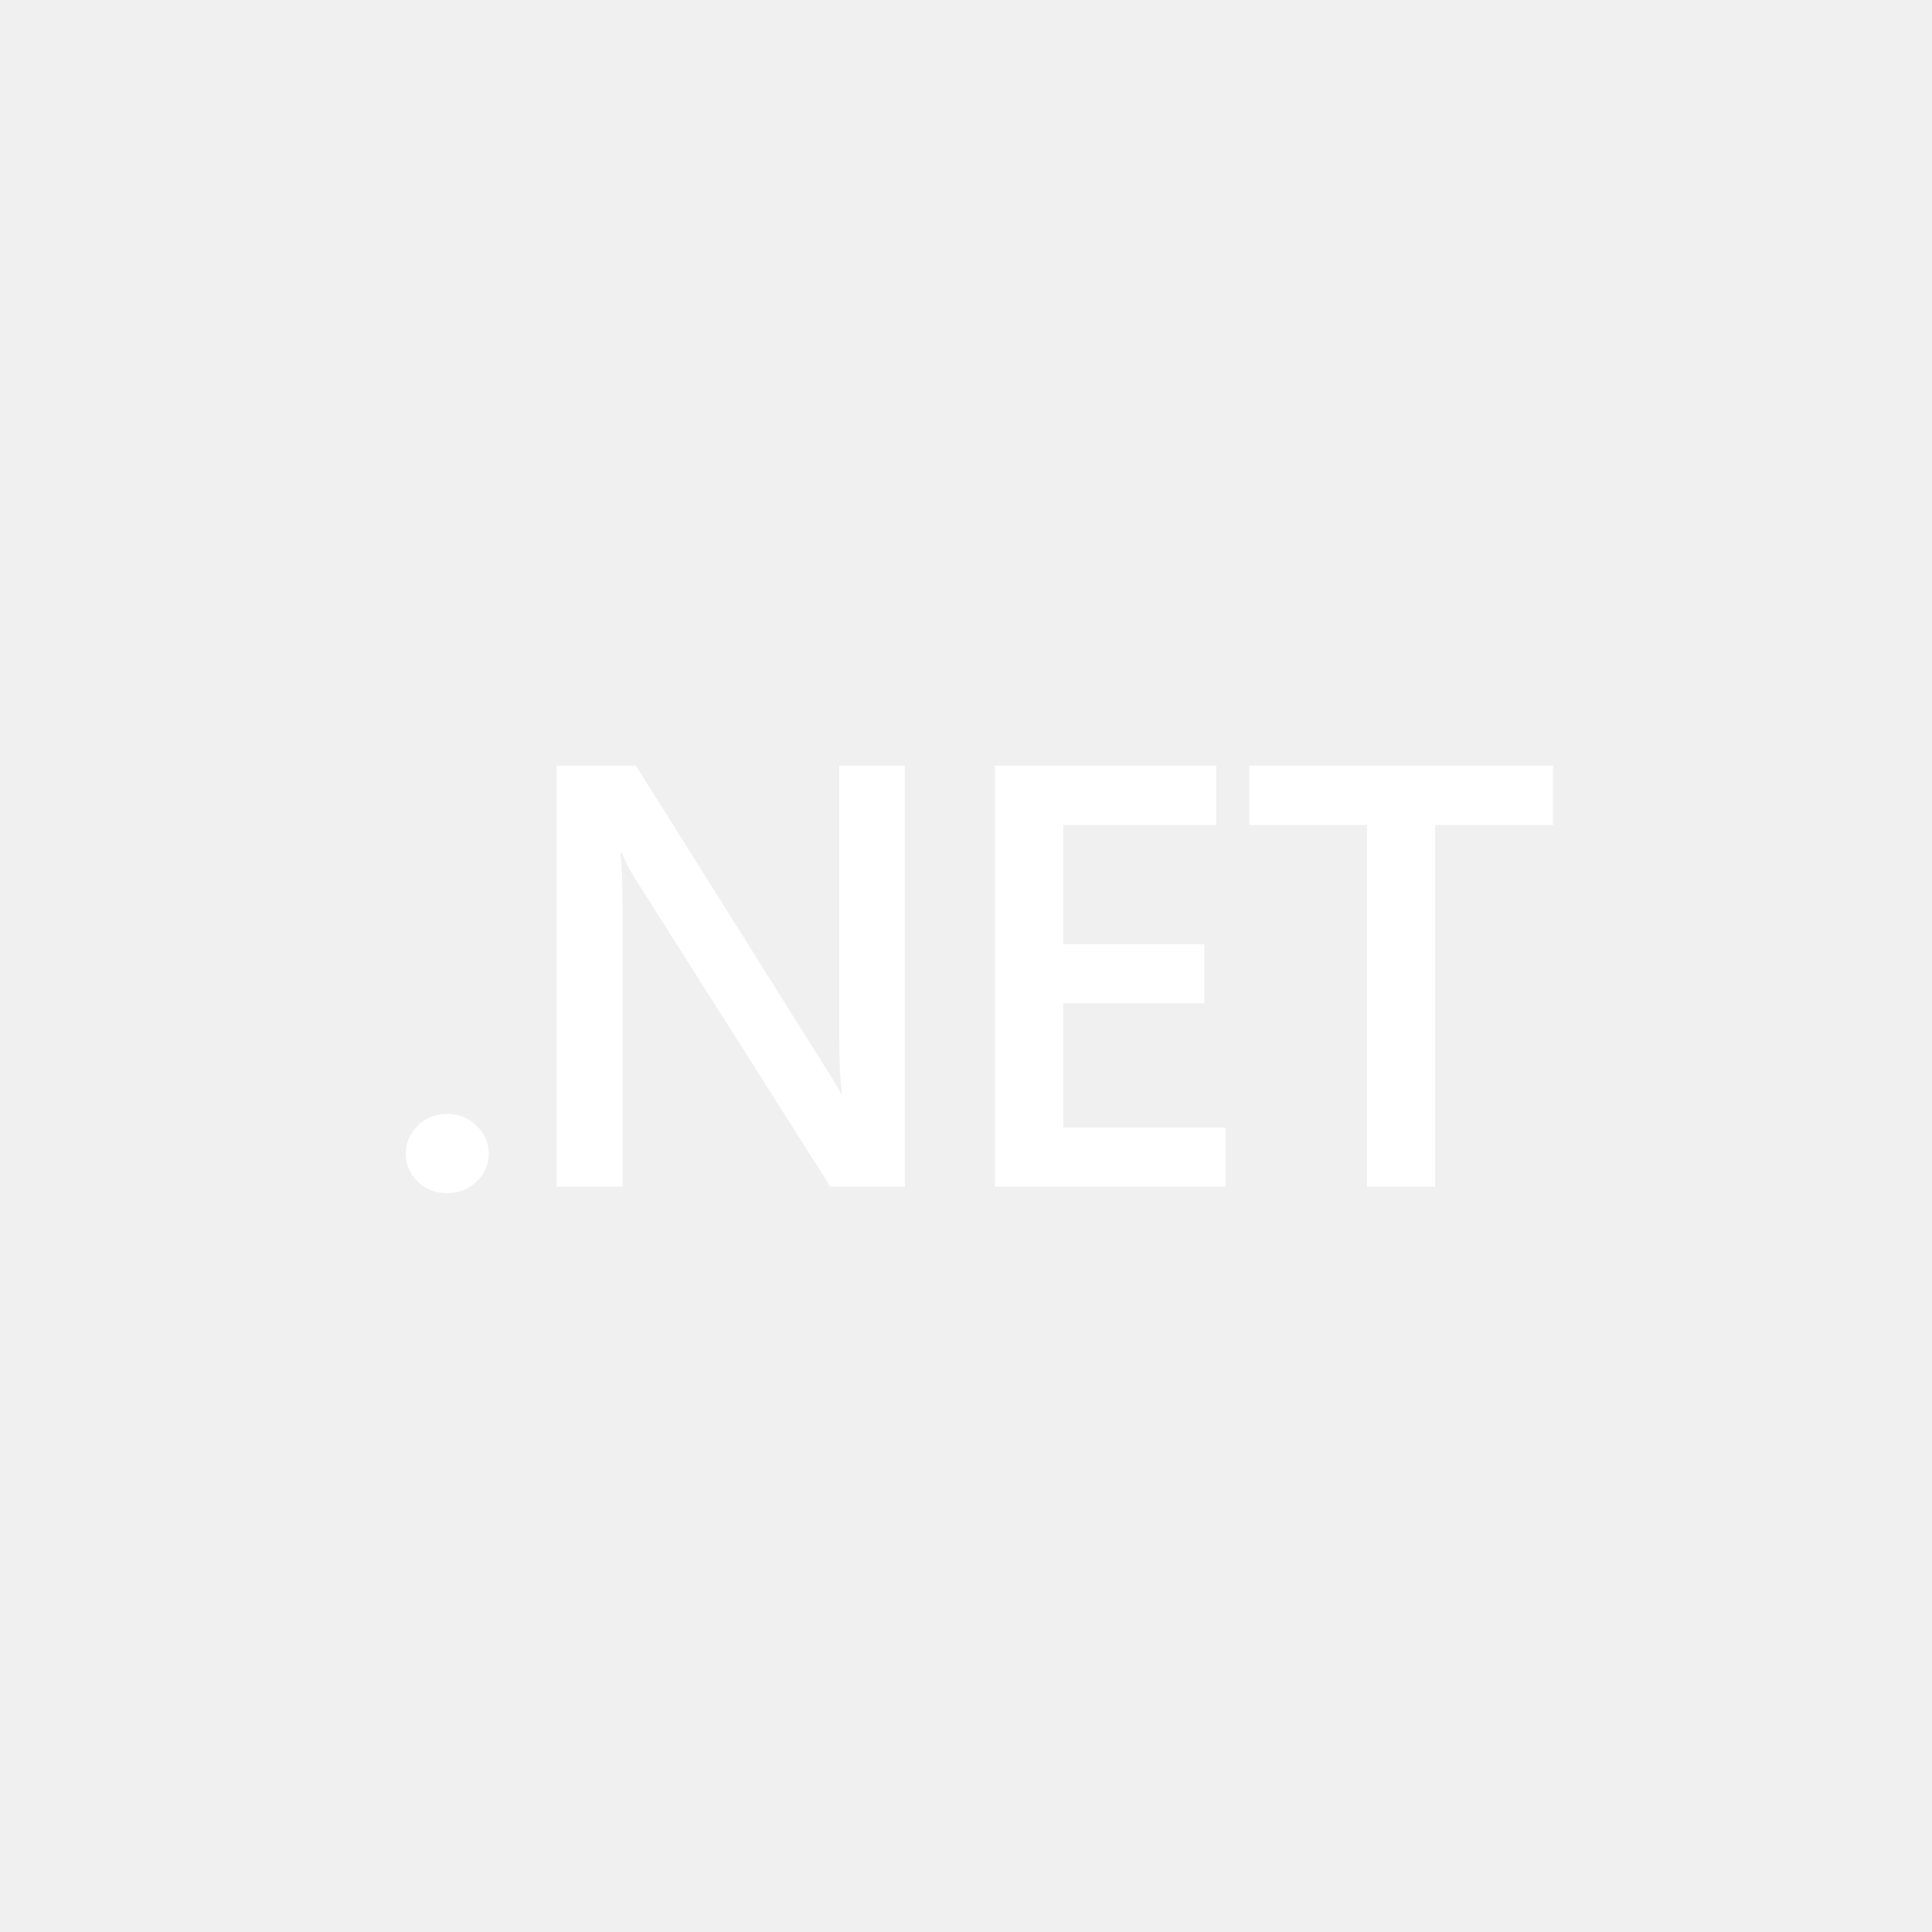
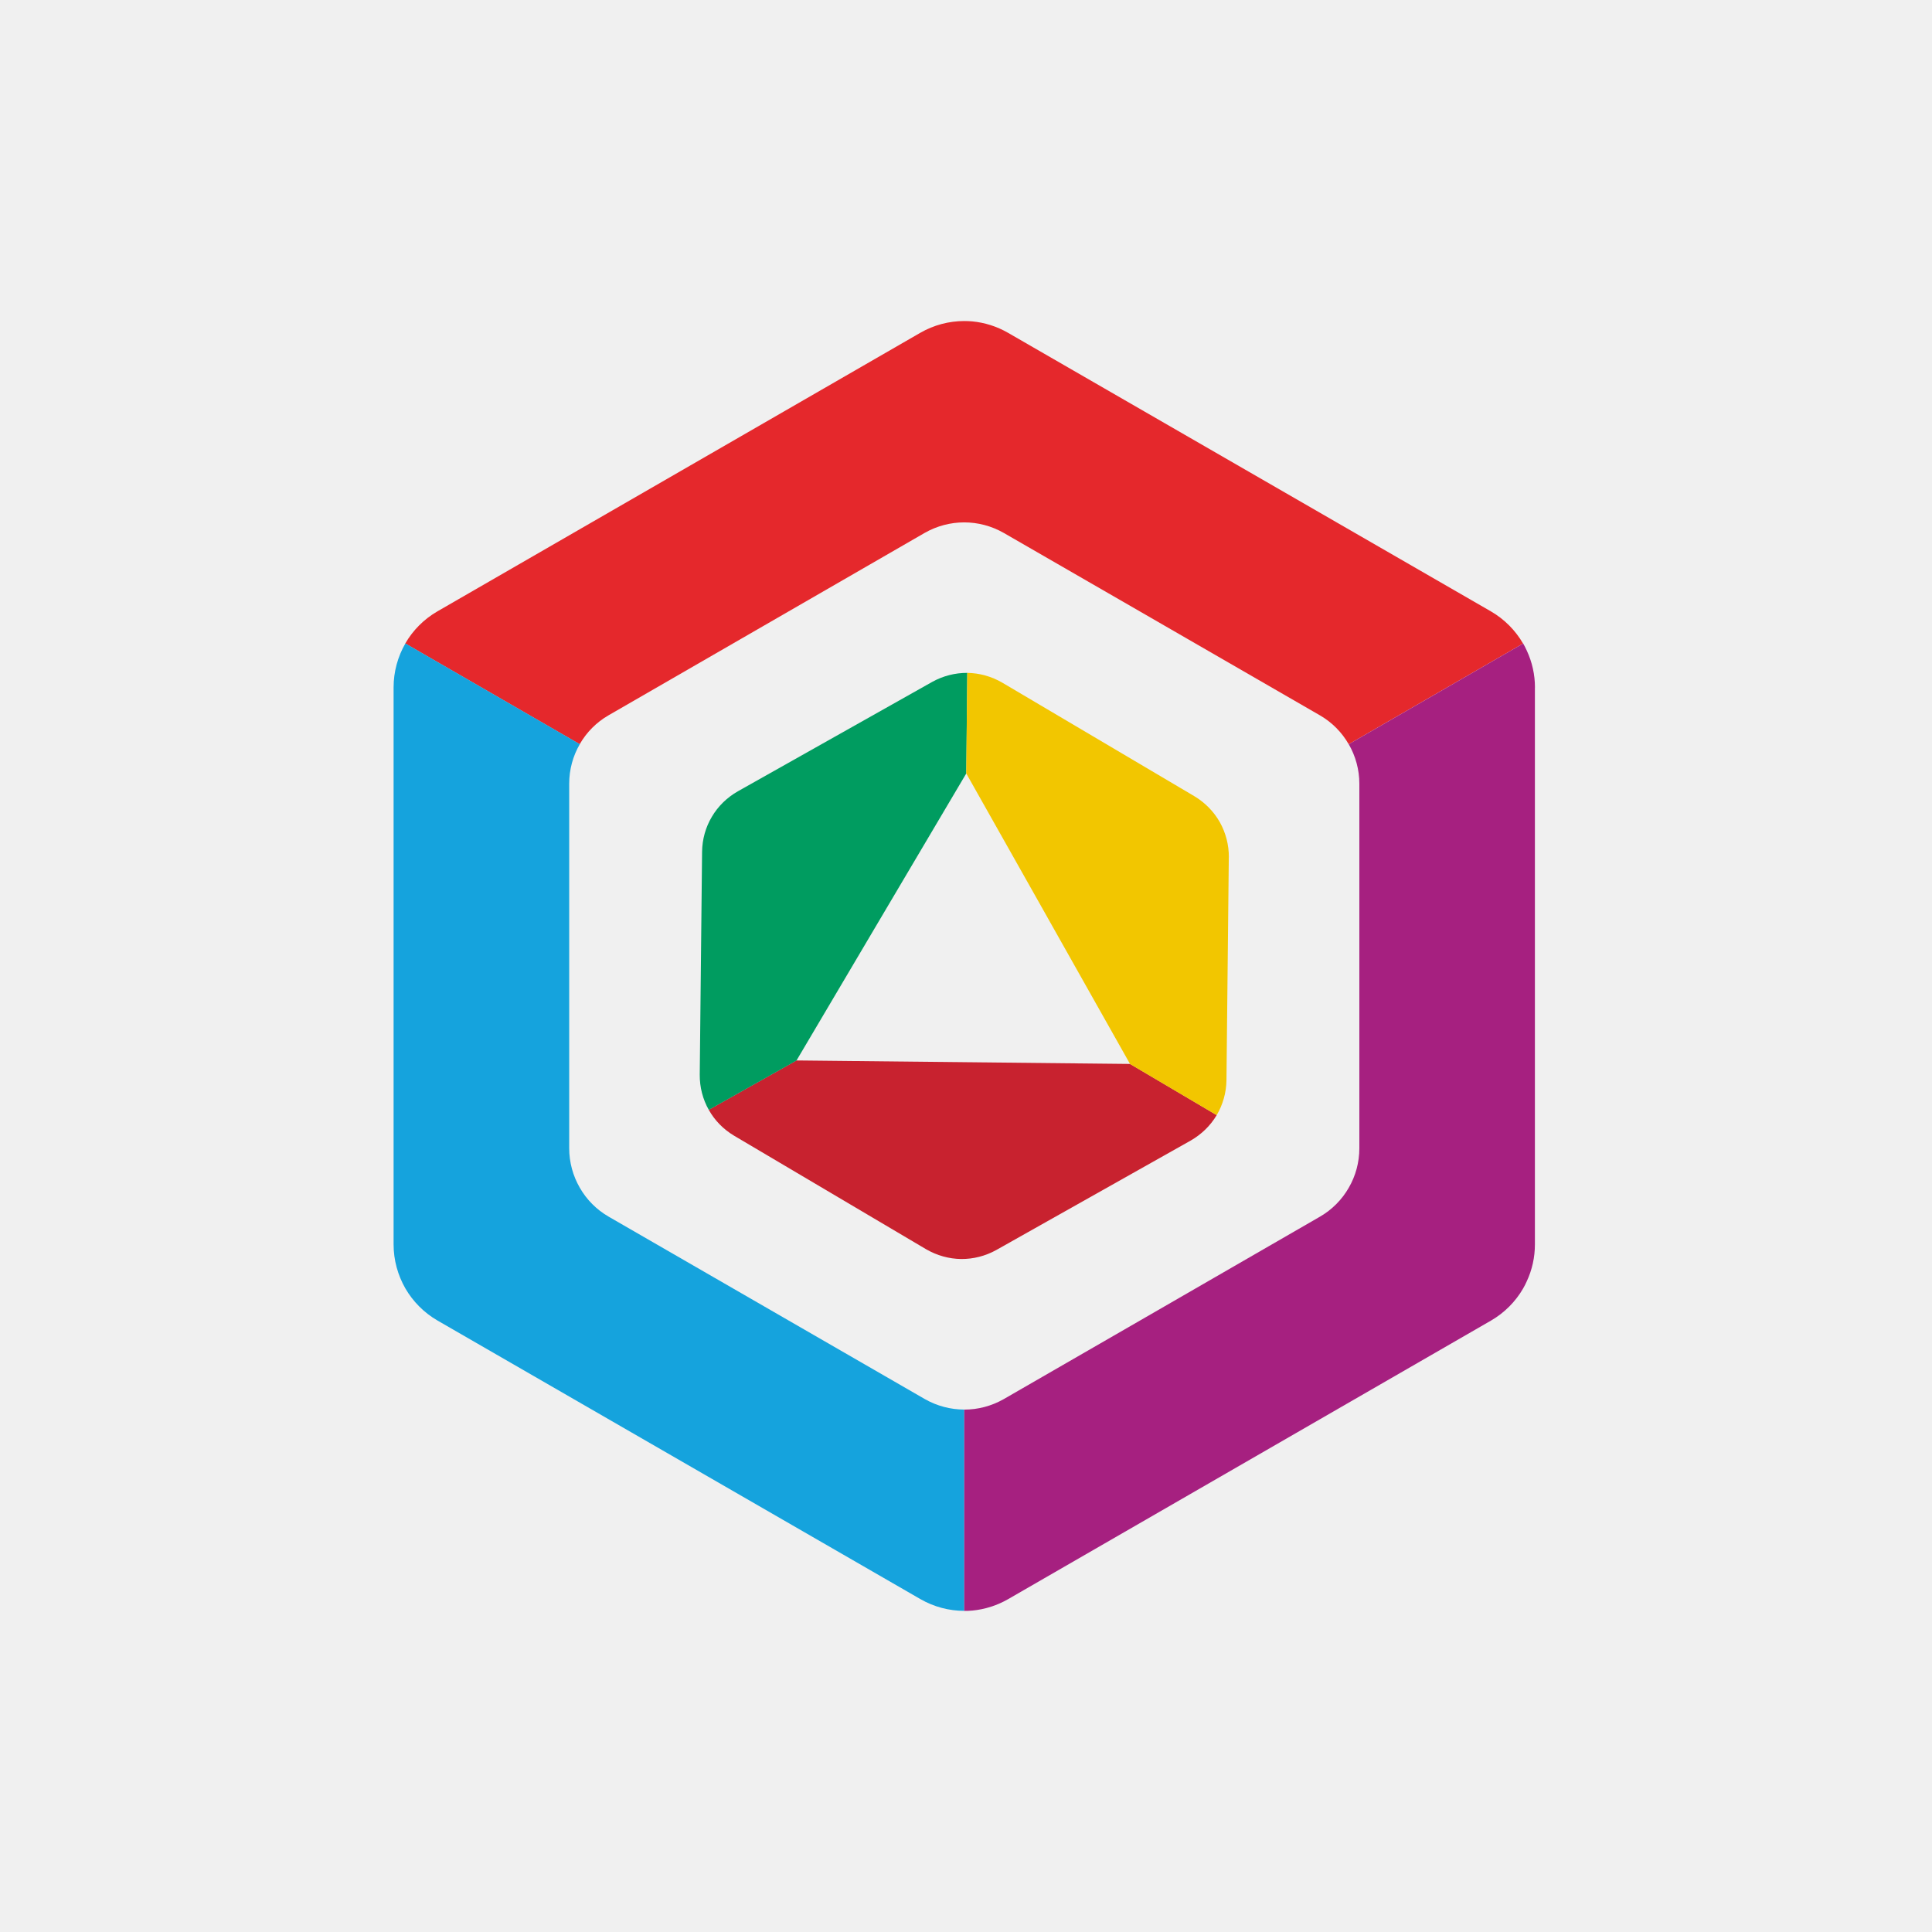
- <svg xmlns="http://www.w3.org/2000/svg" width="456" height="456" viewBox="0 0 456 456" version="1.1" xml:space="preserve" style="fill-rule:evenodd;clip-rule:evenodd;stroke-linejoin:round;stroke-miterlimit:2;">
-   <path d="m 105.5,281.609 c -2.703,0 -5.001,-0.9 -6.893,-2.702 -1.892,-1.848 -2.838,-4.042 -2.838,-6.582 0,-2.587 0.946,-4.804 2.838,-6.652 1.892,-1.848 4.19,-2.772 6.893,-2.772 2.748,0 5.068,0.924 6.96,2.772 1.937,1.848 2.906,4.064 2.906,6.652 0,2.54 -0.968,4.734 -2.906,6.582 -1.892,1.802 -4.212,2.702 -6.96,2.702 z" style="fill:#ffffff;fill-rule:nonzero;stroke-width:0.838" />
-   <path d="M 213.561,280.084 H 195.99 L 149.7,207.054 c -1.171,-1.848 -2.14,-3.765 -2.906,-5.751 h -0.406 c 0.361,2.125 0.541,6.675 0.541,13.65 v 65.132 h -15.543 v -99.36 h 18.719 l 44.737,71.298 c 1.892,2.957 3.109,4.989 3.649,6.098 h 0.27 c -0.45,-2.632 -0.676,-7.09 -0.676,-13.373 v -64.023 h 15.476 z" style="fill:#ffffff;fill-rule:nonzero;stroke-width:0.838" />
-   <path d="m 289.251,280.084 h -54.401 v -99.36 h 52.238 v 13.997 h -36.154 v 28.131 h 33.316 v 13.927 h -33.316 v 29.378 h 38.316 z" style="fill:#ffffff;fill-rule:nonzero;stroke-width:0.838" />
-   <path d="M 366.565,194.721 H 338.722 v 85.363 h -16.084 v -85.363 h -27.775 v -13.997 h 71.701 z" style="fill:#ffffff;fill-rule:nonzero;stroke-width:0.838" />
+ <svg xmlns="http://www.w3.org/2000/svg" width="456" height="456" viewBox="0 0 456 456">
+   <g transform="translate(91.335, 72.960) scale(1.148444) translate(-274.000, -80.000)">
+     <path fill="#e5282c" d="M507.5,148.72l-35.85,20.7c-1.39-2.43-3.43-4.51-5.94-5.95l-36.99-21.35-27.97-16.13c-2.53-1.44-5.32-2.16-8.12-2.16s-5.59.72-8.12,2.16l-64.96,37.48c-2.51,1.44-4.55,3.52-5.94,5.95l-35.85-20.7c1.55-2.69,3.83-5,6.6-6.6l99.24-57.25c2.8-1.61,5.92-2.42,9.02-2.42.56,0,1.1.02,1.66.07,2.55.24,5.07,1.03,7.36,2.35l99.24,57.25c2.78,1.61,5.05,3.92,6.6,6.6h.02Z" />
+     <path fill="#15a3dd" d="M392.64,306.16v41.37c-3.1,0-6.22-.81-9.02-2.42l-99.24-57.25c-2.78-1.61-5.05-3.92-6.6-6.6-1.55-2.71-2.42-5.81-2.42-9.04v-114.47c0-3.23.86-6.33,2.42-9.04l35.85,20.7c-1.41,2.42-2.18,5.22-2.18,8.12v74.92c0,2.9.78,5.7,2.18,8.12,1.39,2.43,3.43,4.51,5.94,5.95l64.96,37.48c2.53,1.44,5.32,2.16,8.12,2.16h-.01Z" />
+     <path fill="#c8222f" d="M444.52,245.65c-1.27,2.14-3.1,3.94-5.35,5.23l-39.93,22.48c-2.24,1.25-4.75,1.88-7.24,1.86-2.49-.03-4.97-.72-7.2-2.01l-39.44-23.32c-2.23-1.33-4.02-3.17-5.23-5.34l18.02-10.14,68.57.72,17.8,10.51h0Z" />
+     <path fill="#009c60" d="M393.27,154.76l-.21,20.66-16.53,27.94-1.84,3.11-16.53,27.96-18.02,10.14c-1.23-2.17-1.88-4.66-1.86-7.24l.48-45.8c.03-2.58.73-5.05,2.01-7.2,1.26-2.14,3.08-3.94,5.34-5.23l39.93-22.48c2.26-1.25,4.75-1.88,7.24-1.86h0Z" />
+     <path fill="#f2c600" d="M447.01,192.66l-.48,45.8c-.03,2.58-.75,5.05-2.01,7.2l-17.8-10.51-15.96-28.32-1.75-3.11-15.96-28.3.21-20.66c2.49.03,4.98.72,7.2,2.01l39.45,23.32c2.23,1.33,4.01,3.17,5.25,5.34,1.21,2.17,1.88,4.66,1.86,7.24h0Z" />
+     <path fill="#a62080" d="M509.92,157.76v114.47c0,2.65-.58,5.22-1.66,7.54-.21.51-.49,1.01-.76,1.5-1.55,2.69-3.83,5-6.6,6.6l-99.24,57.25c-2.29,1.32-4.82,2.11-7.36,2.35h-.02c-.56.06-1.08.07-1.64.07v-41.37c2.8,0,5.59-.72,8.12-2.16l27.97-16.13,36.99-21.35c2.51-1.44,4.55-3.52,5.94-5.95,1.41-2.42,2.18-5.22,2.18-8.12v-74.92c0-2.9-.78-5.7-2.18-8.12l35.85-20.7c.27.49.54.99.76,1.5,1.08,2.33,1.66,4.89,1.66,7.54h-.01Z" />
+   </g>
</svg>
